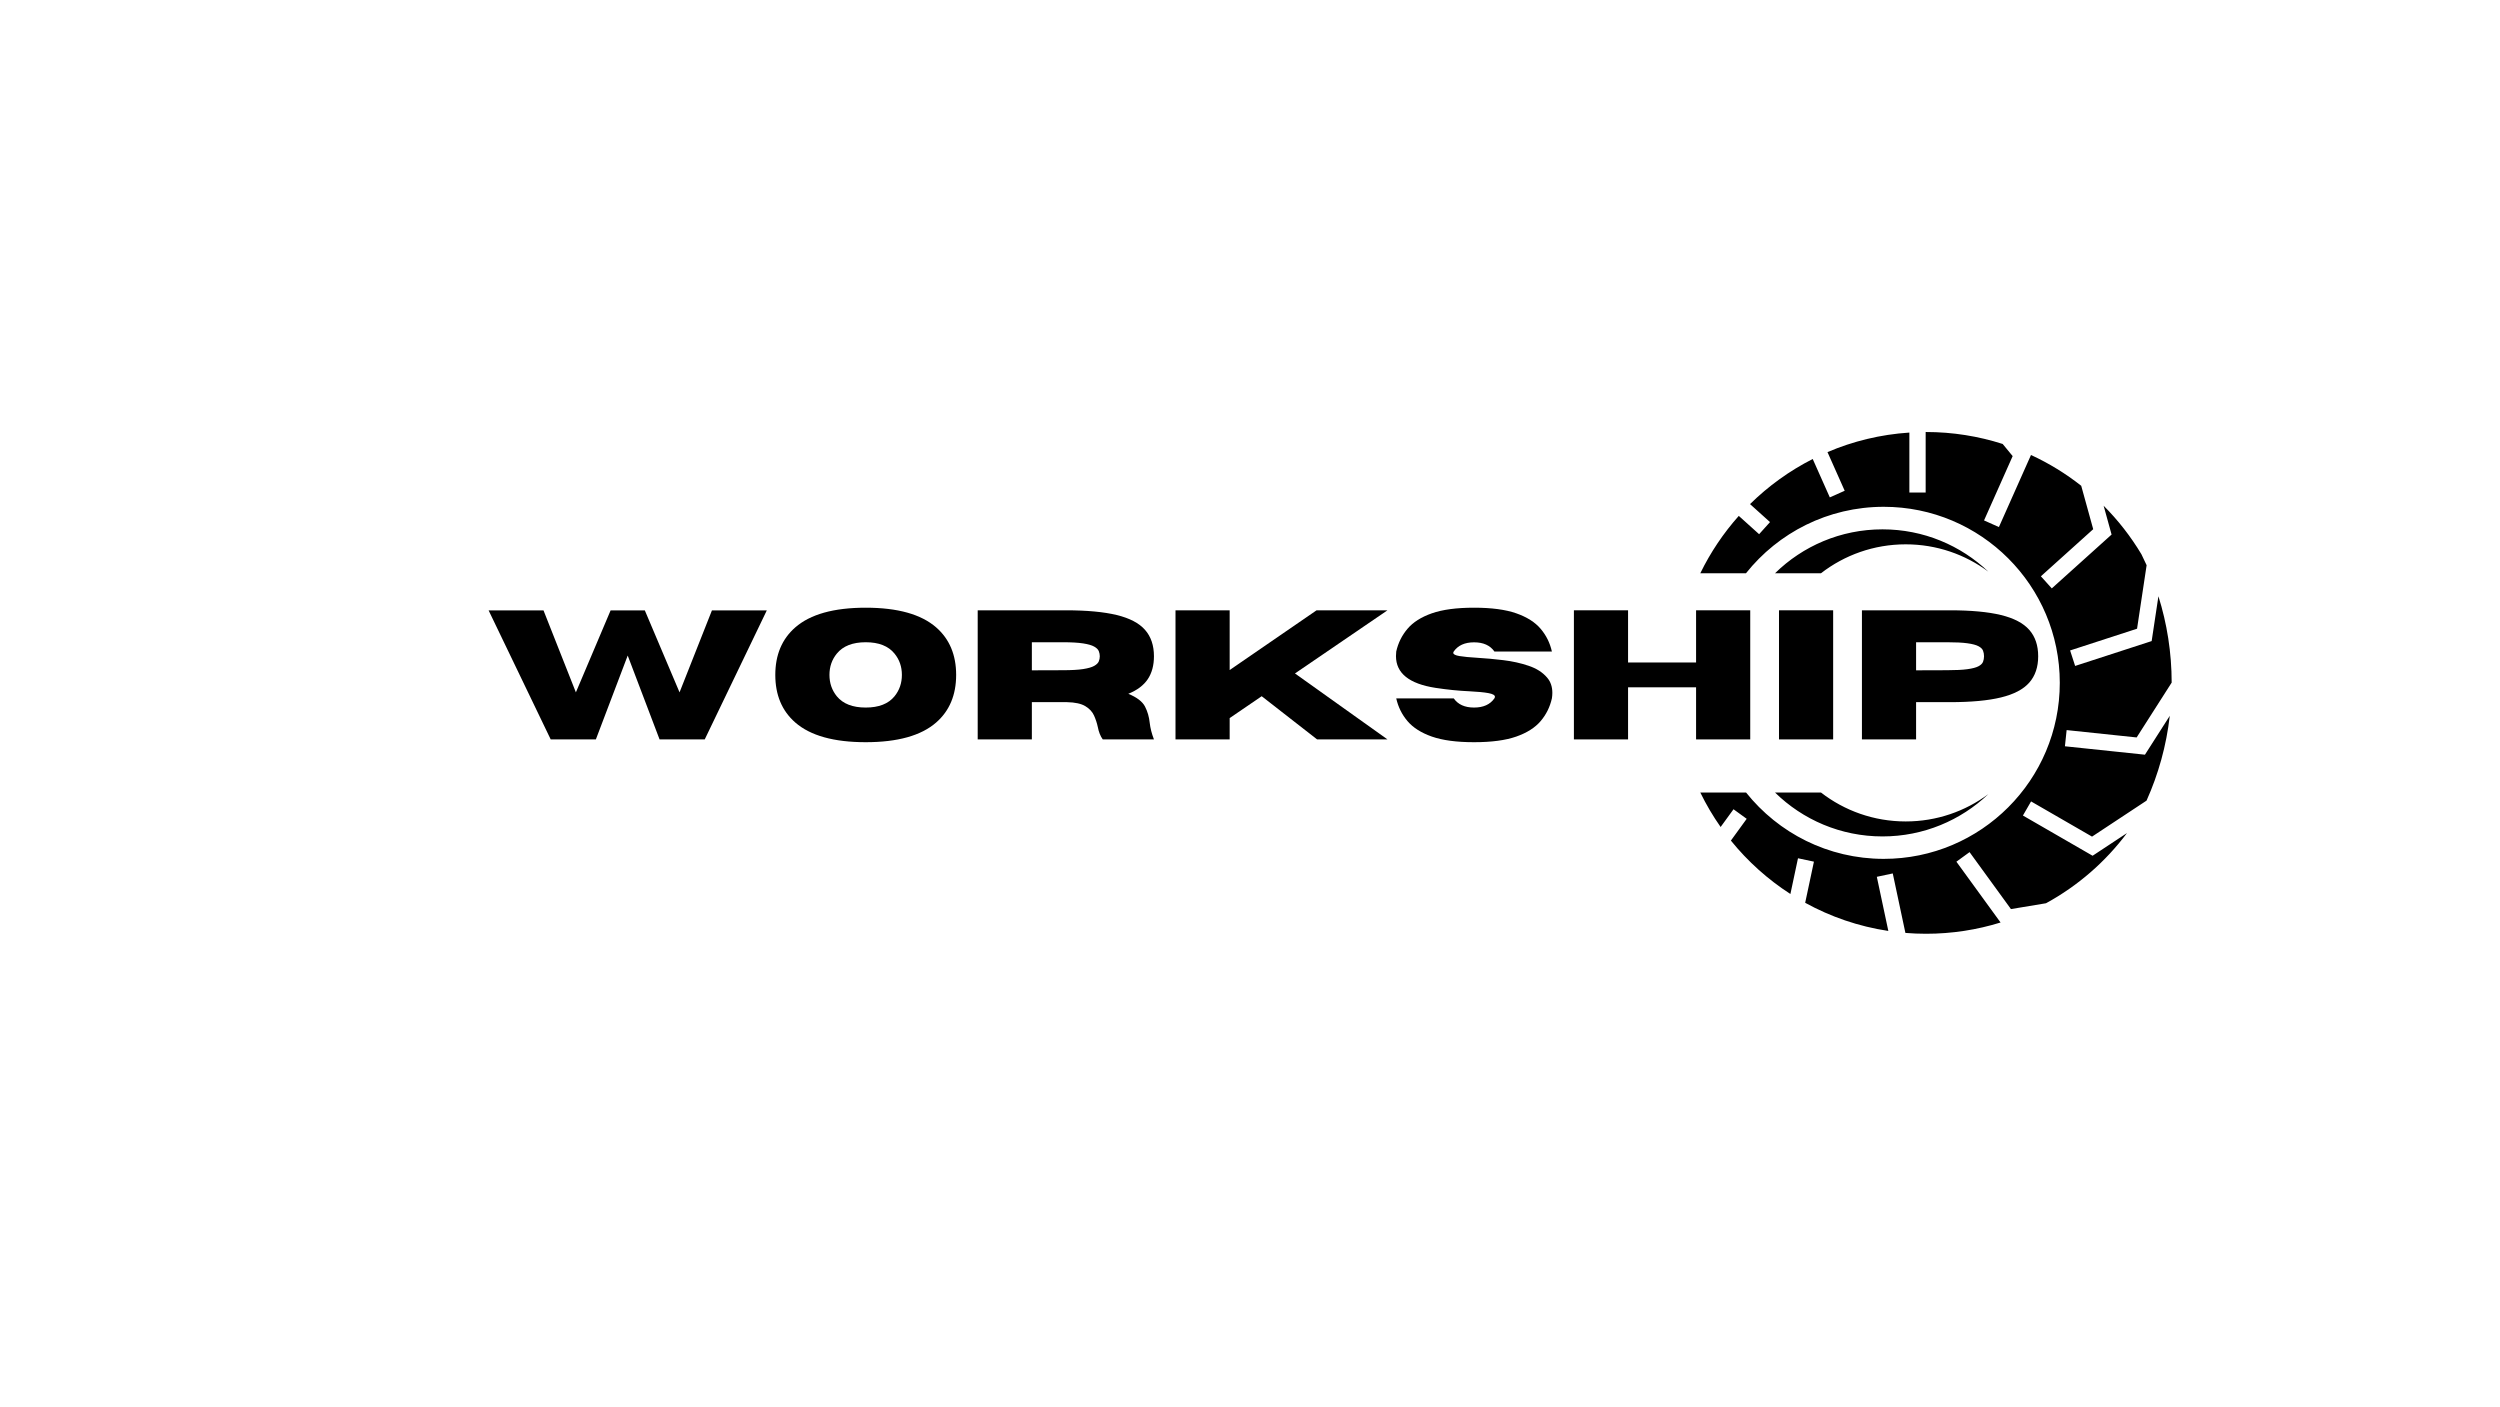
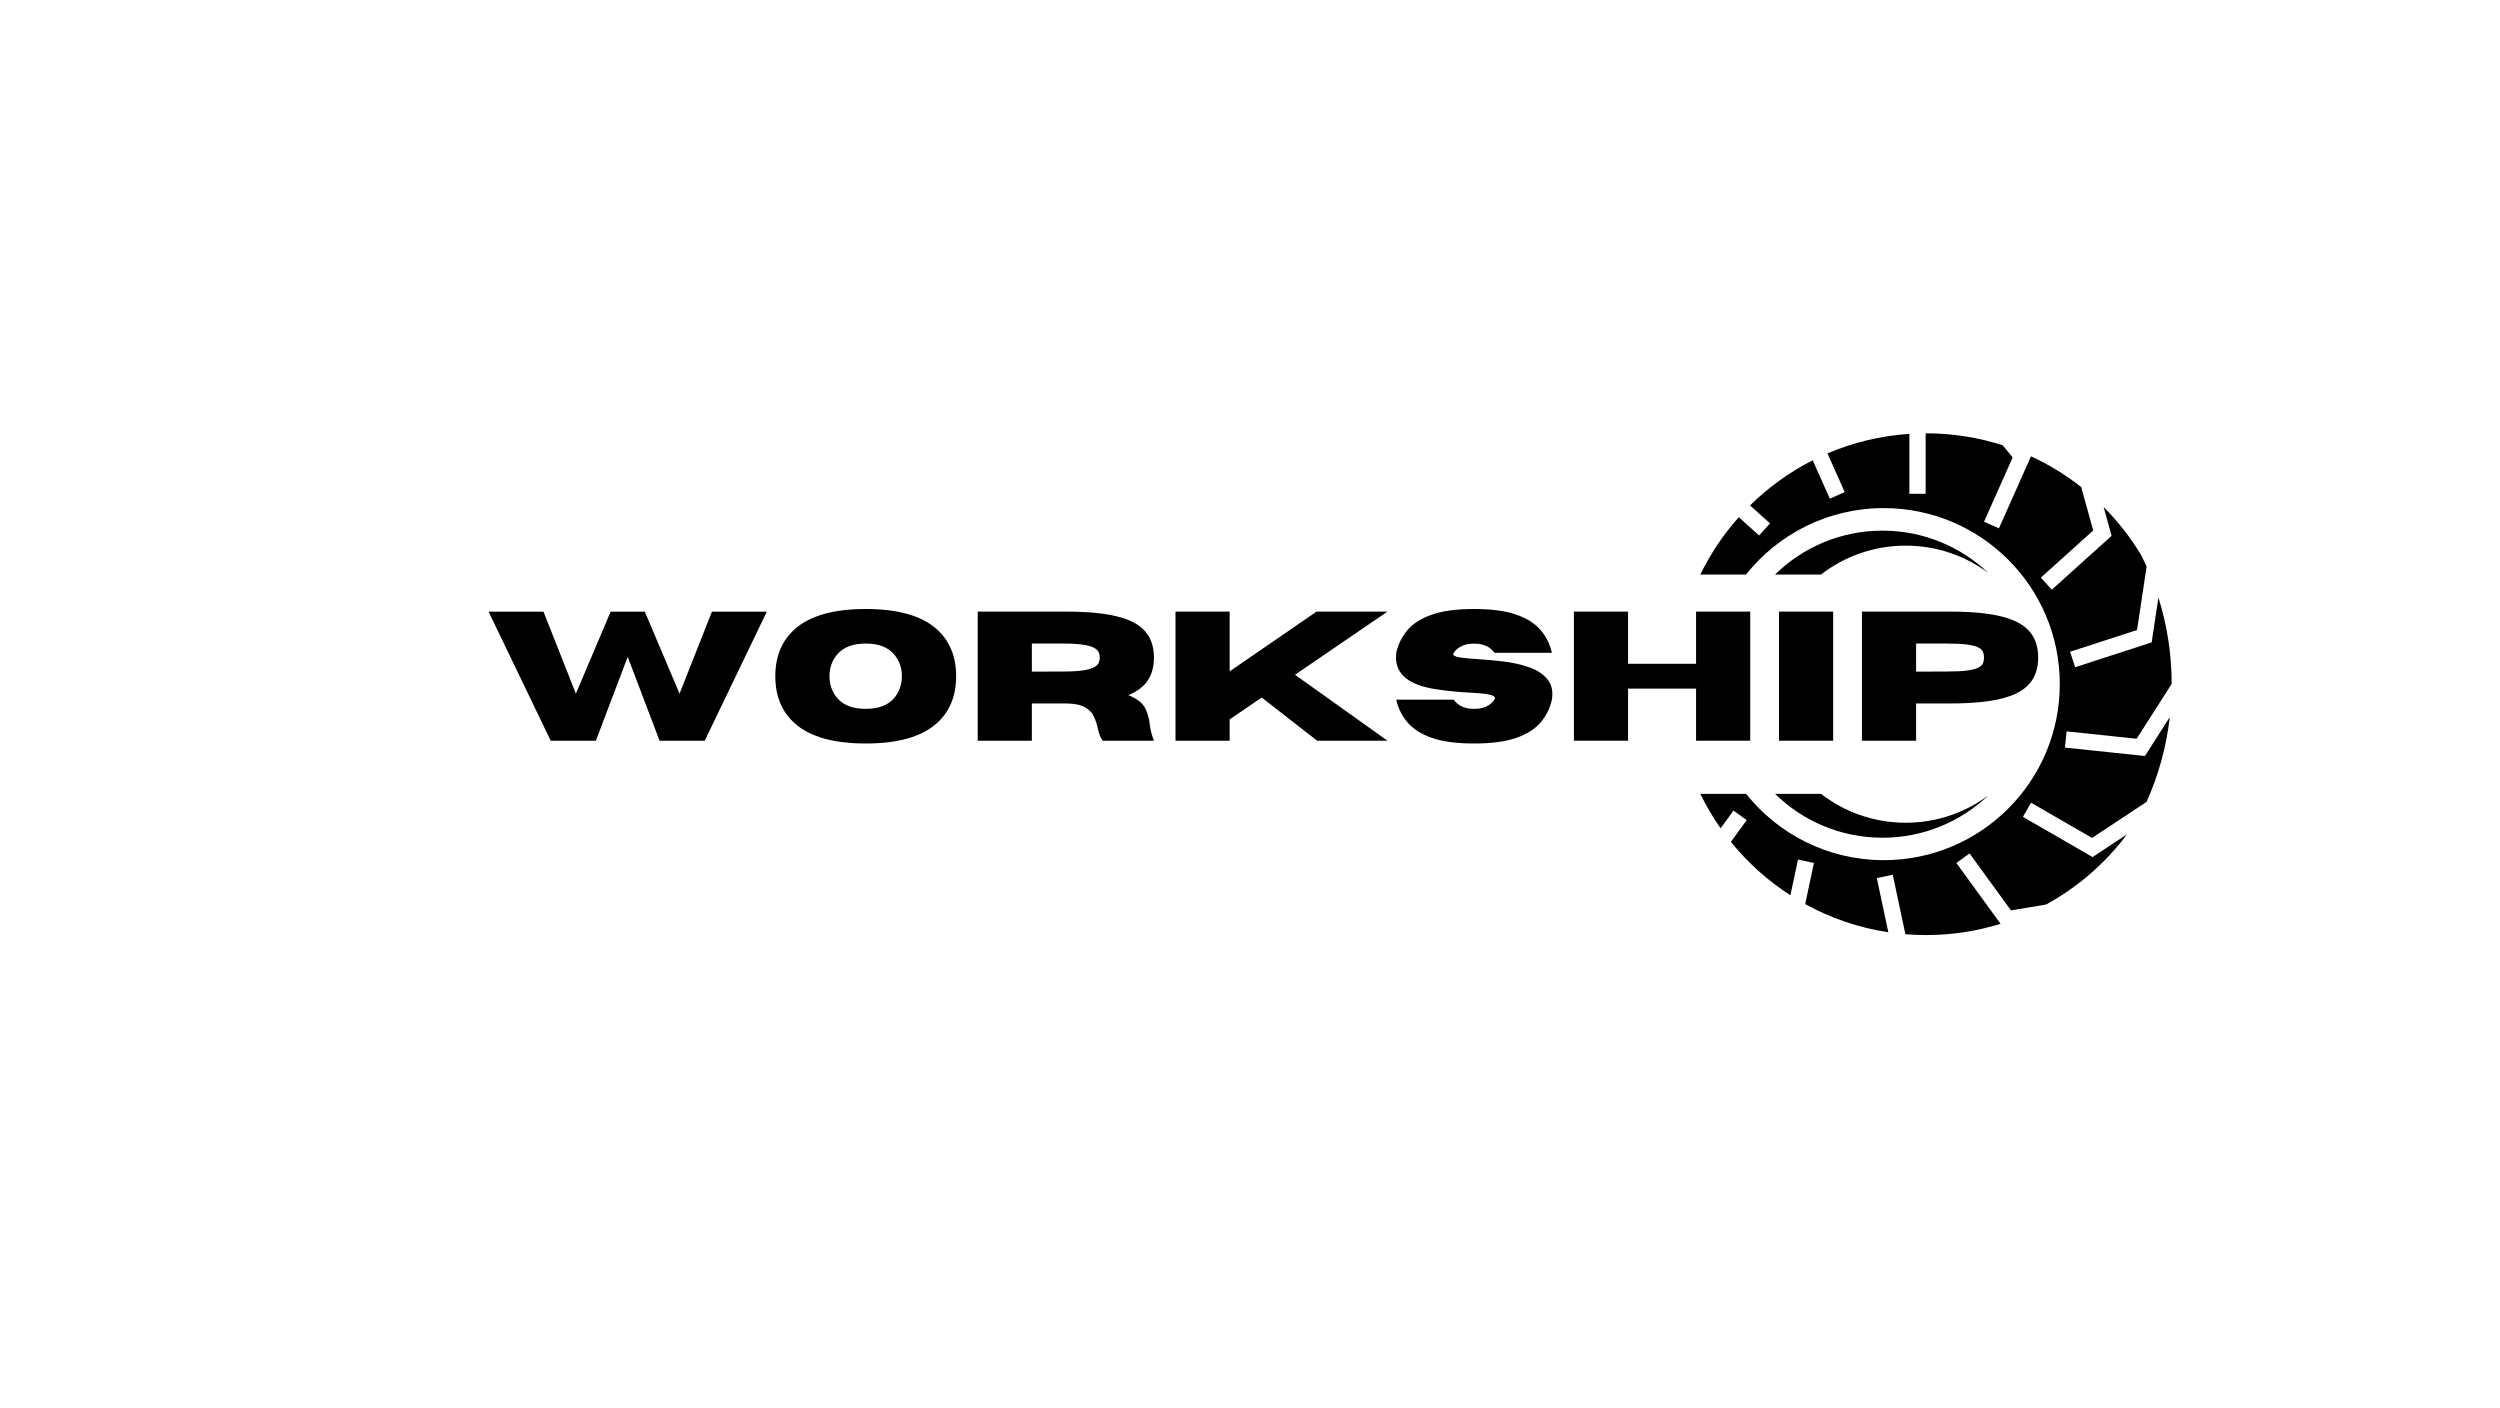
- <svg xmlns="http://www.w3.org/2000/svg" width="2560" zoomAndPan="magnify" viewBox="0 0 1920 1080" height="1440" preserveAspectRatio="xMidYMid meet" version="1.0">
+ <svg xmlns="http://www.w3.org/2000/svg" version="1.2" viewBox="0 0 2560 1441" width="2560" height="1441">
  <defs>
-     <g />
-     <clipPath id="ac7255fa22">
-       <path d="M 1305.746 331.785 L 1667.973 331.785 L 1667.973 717.285 L 1305.746 717.285 Z M 1305.746 331.785 " clip-rule="nonzero" />
+     <clipPath clipPathUnits="userSpaceOnUse" id="cp1">
+       <path d="m1740.99 443.71h482.97v514h-482.97z" />
    </clipPath>
  </defs>
-   <g clip-path="url(#ac7255fa22)">
-     <path fill="#000000" d="M 1321.441 635.129 C 1315.57 626.773 1310.352 617.93 1305.844 608.672 L 1340.992 608.672 C 1365.762 639.715 1403.922 659.609 1446.723 659.609 C 1521.387 659.609 1581.918 599.078 1581.918 524.414 C 1581.918 449.75 1521.387 389.223 1446.723 389.223 C 1403.883 389.223 1365.695 409.152 1340.926 440.246 L 1305.844 440.246 C 1313.66 424.191 1323.633 409.387 1335.391 396.207 L 1351 410.258 L 1359.367 400.965 L 1344.023 387.148 C 1358.121 373.27 1374.344 361.539 1392.168 352.508 L 1405.297 381.992 L 1416.727 376.906 L 1403.508 347.219 C 1423.023 338.875 1444.195 333.668 1466.398 332.215 L 1466.398 378.25 L 1478.906 378.25 L 1478.906 331.789 C 1478.992 331.789 1479.082 331.785 1479.168 331.785 C 1499.707 331.785 1519.492 335.012 1538.055 340.965 L 1545.727 350.293 L 1523.738 399.688 L 1535.164 404.777 L 1559.805 349.434 C 1573.621 355.809 1586.562 363.766 1598.379 373.086 L 1607.582 406.418 L 1567.402 442.59 L 1575.77 451.887 L 1621.695 410.539 L 1615.582 388.395 C 1626.707 399.551 1636.469 412.07 1644.609 425.668 C 1645.996 428.441 1647.332 431.246 1648.602 434.082 L 1641.262 482.84 L 1589.84 499.547 L 1593.703 511.441 L 1652.477 492.344 L 1657.664 457.918 C 1664.258 478.852 1667.824 501.129 1667.844 524.234 L 1640.941 566.359 L 1587.172 560.707 L 1585.863 573.145 L 1647.324 579.602 L 1666.391 549.746 C 1663.773 572.711 1657.648 594.609 1648.543 614.883 L 1606.684 642.523 L 1559.859 615.488 L 1553.605 626.324 L 1607.125 657.219 L 1633.523 639.789 C 1616.961 661.926 1595.742 680.375 1571.328 693.695 L 1544.406 698.172 L 1512.625 654.43 L 1502.508 661.781 L 1536.434 708.477 C 1518.344 714.102 1499.109 717.133 1479.168 717.133 C 1473.84 717.133 1468.566 716.906 1463.348 716.484 L 1453.637 670.793 L 1441.402 673.395 L 1450.238 714.969 C 1427.391 711.527 1405.859 704.07 1386.379 693.348 L 1393.094 661.746 L 1380.859 659.145 L 1375.027 686.586 C 1357.684 675.422 1342.258 661.547 1329.324 645.566 L 1341.461 628.855 L 1331.344 621.508 Z M 1445.766 406.539 C 1477.281 406.539 1505.906 418.902 1527.062 439.047 C 1509.34 425.852 1487.375 418.047 1463.586 418.047 C 1439.082 418.047 1416.52 426.328 1398.531 440.246 L 1363.23 440.246 C 1384.5 419.398 1413.633 406.539 1445.766 406.539 Z M 1463.586 630.871 C 1487.375 630.871 1509.34 623.062 1527.062 609.871 C 1505.906 630.008 1477.281 642.375 1445.766 642.375 C 1413.633 642.375 1384.5 629.52 1363.23 608.672 L 1398.535 608.672 C 1416.52 622.586 1439.086 630.871 1463.586 630.871 " fill-opacity="1" fill-rule="nonzero" />
+   <style>
+ 		.s0 { fill: #000000 } 
+ 	</style>
+   <g id="Clip-Path" clip-path="url(#cp1)">
+     <g>
+       <path class="s0" d="m1761.92 848.17c-7.83-11.14-14.78-22.93-20.8-35.27h46.87c33.03 41.39 83.91 67.91 140.97 67.91 99.56 0 180.26-80.71 180.26-180.26 0-99.55-80.7-180.25-180.26-180.25-57.12 0-108.03 26.57-141.06 68.03h-46.78c10.43-21.41 23.72-41.15 39.4-58.72l20.81 18.73 11.16-12.39-20.46-18.42c18.8-18.5 40.43-34.14 64.19-46.19l17.51 39.32 15.24-6.79-17.63-39.58c26.02-11.12 54.25-18.07 83.86-20v61.38h16.67v-61.95q0.18 0 0.35-0.01c27.39 0 53.77 4.31 78.52 12.24l10.23 12.44-29.32 65.86 15.24 6.79 32.85-73.8c18.42 8.5 35.68 19.11 51.43 31.54l12.27 44.44-53.57 48.23 11.16 12.4 61.23-55.13-8.15-29.53c14.83 14.88 27.85 31.57 38.7 49.7q2.78 5.55 5.33 11.22l-9.79 65.01-68.56 22.28 5.15 15.86 78.36-25.47 6.92-45.9c8.79 27.91 13.55 57.62 13.57 88.42l-35.87 56.17-71.69-7.54-1.75 16.59 81.95 8.61 25.42-39.81c-3.49 30.62-11.65 59.82-23.79 86.85l-55.82 36.85-62.43-36.05-8.34 14.45 71.36 41.2 35.2-23.24c-22.08 29.51-50.37 54.11-82.93 71.87l-35.89 5.97-42.38-58.32-13.49 9.8 45.24 62.26c-24.12 7.5-49.77 11.54-76.36 11.54q-10.65-0.01-21.09-0.86l-12.95-60.93-16.31 3.47 11.78 55.44c-30.46-4.59-59.17-14.54-85.14-28.83l8.95-42.14-16.31-3.47-7.78 36.59c-23.13-14.88-43.69-33.38-60.94-54.69l16.18-22.28-13.49-9.8zm165.77-304.79c42.02 0 80.19 16.49 108.4 43.35-23.63-17.6-52.92-28-84.64-28-32.67 0-62.75 11.04-86.74 29.6h-47.07c28.36-27.8 67.21-44.95 110.05-44.95zm23.76 299.11c31.72 0 61.01-10.41 84.64-28-28.21 26.85-66.38 43.34-108.4 43.34-42.84 0-81.69-17.14-110.05-44.94h47.08c23.98 18.56 54.06 29.6 86.73 29.6z" />
+     </g>
  </g>
-   <g fill="#000000" fill-opacity="1">
-     <g transform="translate(374.22, 567.8676)">
+   <g>
+     <g>
      <g>
-         <path d="M 167.016 0 L 132.328 0 L 107.859 -64.406 L 83.406 0 L 48.719 0 L 1.031 -99.094 L 43.188 -99.094 L 68.062 -36.141 L 94.734 -99.094 L 121 -99.094 L 147.672 -36.141 L 172.547 -99.094 L 214.688 -99.094 Z M 167.016 0 " />
+         <path class="s0" d="m721.65 758.49h-46.25l-32.63-85.87-32.6 85.87h-46.25l-63.59-132.12h56.21l33.17 83.93 35.56-83.93h35.02l35.57 83.93 33.16-83.93h56.19z" />
      </g>
    </g>
  </g>
-   <g fill="#000000" fill-opacity="1">
-     <g transform="translate(589.8988, 567.8676)">
+   <g>
+     <g>
      <g>
-         <path d="M 74.969 2.141 C 50.469 2.141 32.438 -2.898 20.875 -12.984 C 10.645 -21.922 5.531 -34.109 5.531 -49.547 C 5.531 -64.93 10.645 -77.094 20.875 -86.031 C 32.438 -96.113 50.469 -101.156 74.969 -101.156 C 99.477 -101.156 117.516 -96.113 129.078 -86.031 C 139.305 -77.094 144.422 -64.93 144.422 -49.547 C 144.422 -34.109 139.305 -21.922 129.078 -12.984 C 117.516 -2.898 99.477 2.141 74.969 2.141 Z M 74.969 -24.469 C 85.008 -24.469 92.379 -27.344 97.078 -33.094 C 100.859 -37.75 102.75 -43.234 102.75 -49.547 C 102.75 -55.859 100.859 -61.316 97.078 -65.922 C 92.379 -71.723 85.008 -74.625 74.969 -74.625 C 64.926 -74.625 57.535 -71.723 52.797 -65.922 C 49.016 -61.316 47.125 -55.859 47.125 -49.547 C 47.125 -43.234 49.016 -37.75 52.797 -33.094 C 57.535 -27.344 64.926 -24.469 74.969 -24.469 Z M 74.969 -24.469 " />
+         <path class="s0" d="m886.49 761.34q-49 0.01-72.12-20.16-20.46-17.88-20.46-48.75 0-30.77 20.46-48.65 23.12-20.16 72.12-20.16 49.02 0 72.15 20.16 20.45 17.88 20.45 48.65 0 30.87-20.45 48.75-23.13 20.17-72.15 20.16zm0-35.47q20.08 0 29.48-11.5 7.56-9.32 7.56-21.94 0-12.63-7.56-21.84-9.4-11.6-29.48-11.6-20.09 0-29.56 11.6-7.56 9.21-7.56 21.84 0 12.62 7.56 21.94 9.47 11.5 29.56 11.5z" />
      </g>
    </g>
  </g>
-   <g fill="#000000" fill-opacity="1">
-     <g transform="translate(739.8101, 567.8676)">
+   <g>
+     <g>
      <g>
-         <path d="M 146.422 0 L 107.109 0 C 105.305 -2.488 104.035 -5.664 103.297 -9.531 C 102.66 -12.531 101.695 -15.469 100.406 -18.344 C 99.113 -21.227 96.891 -23.625 93.734 -25.531 C 90.578 -27.445 85.891 -28.473 79.672 -28.609 L 52.656 -28.609 L 52.656 0 L 11.062 0 L 11.062 -99.156 L 78.703 -99.156 C 94.867 -99.156 107.914 -97.945 117.844 -95.531 C 127.77 -93.113 135.016 -89.312 139.578 -84.125 C 144.141 -78.945 146.422 -72.188 146.422 -63.844 C 146.422 -56.883 144.844 -51.031 141.688 -46.281 C 138.531 -41.539 133.547 -37.789 126.734 -35.031 C 133.316 -32.312 137.586 -29.051 139.547 -25.25 C 141.504 -21.457 142.711 -17.281 143.172 -12.719 C 143.629 -8.664 144.711 -4.426 146.422 0 Z M 52.656 -53.062 L 76.422 -53.141 C 83.055 -53.141 88.285 -53.438 92.109 -54.031 C 95.93 -54.633 98.75 -55.453 100.562 -56.484 C 102.383 -57.523 103.551 -58.676 104.062 -59.938 C 104.57 -61.207 104.828 -62.508 104.828 -63.844 C 104.828 -65.188 104.57 -66.5 104.062 -67.781 C 103.551 -69.07 102.383 -70.234 100.562 -71.266 C 98.75 -72.305 95.93 -73.125 92.109 -73.719 C 88.285 -74.32 83.055 -74.625 76.422 -74.625 L 52.656 -74.625 Z M 52.656 -53.062 " />
+         <path class="s0" d="m1181.64 758.49h-52.41q-3.61-4.98-5.09-12.71-1.27-6-3.85-11.75-2.59-5.77-8.9-9.58-6.31-3.83-18.75-4.11h-36.02v38.15h-55.46v-132.21h90.19q32.33 0 52.19 4.84 19.85 4.83 28.98 15.2 9.12 10.36 9.12 27.05 0 13.91-6.31 23.41-6.31 9.49-19.94 15 13.17 5.44 17.09 13.04 3.91 7.59 4.83 16.71 0.91 8.11 4.33 16.96zm-125.02-70.75l31.69-0.1q13.27 0 20.92-1.19 7.64-1.21 11.27-3.27 3.64-2.08 4.66-4.61 1.02-2.53 1.02-5.2 0-2.69-1.02-5.25-1.02-2.59-4.66-4.65-3.63-2.08-11.27-3.27-7.65-1.21-20.92-1.21h-31.69z" />
      </g>
    </g>
  </g>
-   <g fill="#000000" fill-opacity="1">
-     <g transform="translate(891.7249, 567.8676)">
+   <g>
+     <g>
      <g>
-         <path d="M 173.859 0 L 119.812 0 L 77.25 -33.172 L 52.656 -16.375 L 52.656 0 L 11.062 0 L 11.062 -99.156 L 52.656 -99.156 L 52.656 -53.281 L 119.406 -99.156 L 173.859 -99.156 L 102.812 -50.656 Z M 173.859 0 " />
+         <path class="s0" d="m1420.78 758.49h-72.06l-56.75-44.23-32.8 22.4v21.83h-55.45v-132.21h55.45v61.17l89-61.17h72.61l-94.73 64.67z" />
      </g>
    </g>
  </g>
-   <g fill="#000000" fill-opacity="1">
-     <g transform="translate(1066.575, 567.8676)">
+   <g>
+     <g>
      <g>
-         <path d="M 65.5 2.141 C 52.094 2.141 41.289 0.703 33.094 -2.172 C 24.895 -5.055 18.656 -9.02 14.375 -14.062 C 10.094 -19.102 7.211 -24.922 5.734 -31.516 L 49.891 -31.516 C 53.16 -26.816 58.363 -24.469 65.5 -24.469 C 72.645 -24.469 77.852 -26.816 81.125 -31.516 C 81.395 -31.973 81.531 -32.383 81.531 -32.75 C 81.531 -34 79.883 -34.93 76.594 -35.547 C 73.301 -36.172 68.383 -36.645 61.844 -36.969 C 53.594 -37.332 44.93 -38.207 35.859 -39.594 C 15.641 -42.727 5.531 -50.859 5.531 -63.984 C 5.531 -65.086 5.598 -66.266 5.734 -67.516 C 7.211 -74.098 10.094 -79.91 14.375 -84.953 C 18.656 -90.004 24.895 -93.969 33.094 -96.844 C 41.289 -99.719 52.094 -101.156 65.5 -101.156 C 78.906 -101.156 89.707 -99.719 97.906 -96.844 C 106.113 -93.969 112.359 -90.004 116.641 -84.953 C 120.922 -79.91 123.801 -74.098 125.281 -67.516 L 81.125 -67.516 C 77.852 -72.211 72.645 -74.562 65.5 -74.562 C 58.363 -74.562 53.16 -72.211 49.891 -67.516 C 49.66 -67.141 49.547 -66.789 49.547 -66.469 C 49.547 -65.363 51.125 -64.547 54.281 -64.016 C 57.438 -63.484 62.086 -63.035 68.234 -62.672 C 74.379 -62.305 80.93 -61.707 87.891 -60.875 C 94.848 -60.039 101.352 -58.598 107.406 -56.547 C 113.469 -54.504 118.203 -51.477 121.609 -47.469 C 124.285 -44.383 125.625 -40.469 125.625 -35.719 C 125.625 -34.383 125.508 -32.984 125.281 -31.516 C 123.801 -24.922 120.922 -19.102 116.641 -14.062 C 112.359 -9.02 106.113 -5.055 97.906 -2.172 C 89.707 0.703 78.906 2.141 65.5 2.141 Z M 65.5 2.141 " />
+         <path class="s0" d="m1509.43 761.34q-26.81 0-43.2-5.75-16.4-5.76-24.96-15.85-8.57-10.08-11.52-23.27h58.87q6.54 9.4 20.81 9.4 14.29 0 20.84-9.4 0.54-0.91 0.54-1.65 0-2.49-6.58-3.73-6.59-1.24-19.67-1.89-16.5-0.73-34.65-3.5-40.43-6.27-40.43-32.52-0.01-2.21 0.27-4.71 2.95-13.16 11.52-23.25 8.56-10.1 24.96-15.85 16.39-5.75 43.2-5.75 26.81 0 43.21 5.75 16.42 5.75 24.98 15.85 8.56 10.09 11.52 23.25h-58.87q-6.55-9.39-20.84-9.4-14.27 0.01-20.81 9.4-0.46 0.75-0.46 1.4 0 2.2 6.32 3.27 6.31 1.06 18.6 1.79 12.29 0.73 26.21 2.39 13.91 1.67 26.02 5.77 12.12 4.09 18.94 12.11 5.35 6.17 5.35 15.67 0 2.66-0.46 5.6-2.96 13.19-11.52 23.27-8.56 10.09-24.98 15.85-16.4 5.75-43.21 5.75z" />
      </g>
    </g>
  </g>
-   <g fill="#000000" fill-opacity="1">
-     <g transform="translate(1197.696, 567.8676)">
+   <g>
+     <g>
      <g>
-         <path d="M 146.484 0 L 104.891 0 L 104.891 -40.016 L 52.656 -40.016 L 52.656 0 L 11.062 0 L 11.062 -99.156 L 52.656 -99.156 L 52.656 -59.078 L 104.891 -59.078 L 104.891 -99.156 L 146.484 -99.156 Z M 146.484 0 " />
+         <path class="s0" d="m1792.24 758.49h-55.46v-53.35h-69.64v53.35h-55.46v-132.21h55.46v53.44h69.64v-53.44h55.46z" />
      </g>
    </g>
  </g>
-   <g fill="#000000" fill-opacity="1">
-     <g transform="translate(1355.206, 567.8676)">
+   <g>
+     <g>
      <g>
-         <path d="M 52.656 0 L 11.062 0 L 11.062 -99.156 L 52.656 -99.156 Z M 52.656 0 " />
+         <path class="s0" d="m1877.15 758.49h-55.46v-132.21h55.46z" />
      </g>
    </g>
  </g>
-   <g fill="#000000" fill-opacity="1">
-     <g transform="translate(1418.901, 567.8676)">
+   <g>
+     <g>
      <g>
-         <path d="M 52.656 0 L 11.062 0 L 11.062 -99.156 L 78.703 -99.156 C 94.867 -99.156 107.914 -97.945 117.844 -95.531 C 127.77 -93.113 135.016 -89.312 139.578 -84.125 C 144.141 -78.945 146.422 -72.188 146.422 -63.844 C 146.422 -55.551 144.141 -48.812 139.578 -43.625 C 135.016 -38.445 127.77 -34.648 117.844 -32.234 C 107.914 -29.816 94.867 -28.609 78.703 -28.609 L 52.656 -28.609 Z M 52.656 -53.062 L 76.422 -53.141 C 83.055 -53.141 88.285 -53.406 92.109 -53.938 C 95.93 -54.469 98.75 -55.211 100.562 -56.172 C 102.383 -57.141 103.551 -58.281 104.062 -59.594 C 104.57 -60.906 104.828 -62.32 104.828 -63.844 C 104.828 -65.414 104.57 -66.859 104.062 -68.172 C 103.551 -69.484 102.383 -70.617 100.562 -71.578 C 98.75 -72.547 95.93 -73.297 92.109 -73.828 C 88.285 -74.359 83.055 -74.625 76.422 -74.625 L 52.656 -74.625 Z M 52.656 -53.062 " />
+         <path class="s0" d="m1962.08 758.49h-55.46v-132.21h90.19q32.32 0 52.18 4.84 19.86 4.83 28.98 15.2 9.13 10.36 9.13 27.05 0 16.58-9.13 26.95-9.12 10.36-28.98 15.19-19.86 4.84-52.18 4.83h-34.73zm0-70.75l31.68-0.1q13.27 0 20.92-1.06 7.64-1.06 11.27-2.98 3.64-1.94 4.67-4.56 1.02-2.63 1.02-5.67 0-3.14-1.02-5.77-1.03-2.62-4.67-4.54-3.63-1.94-11.27-3-7.65-1.07-20.92-1.07h-31.68z" />
      </g>
    </g>
  </g>
</svg>
